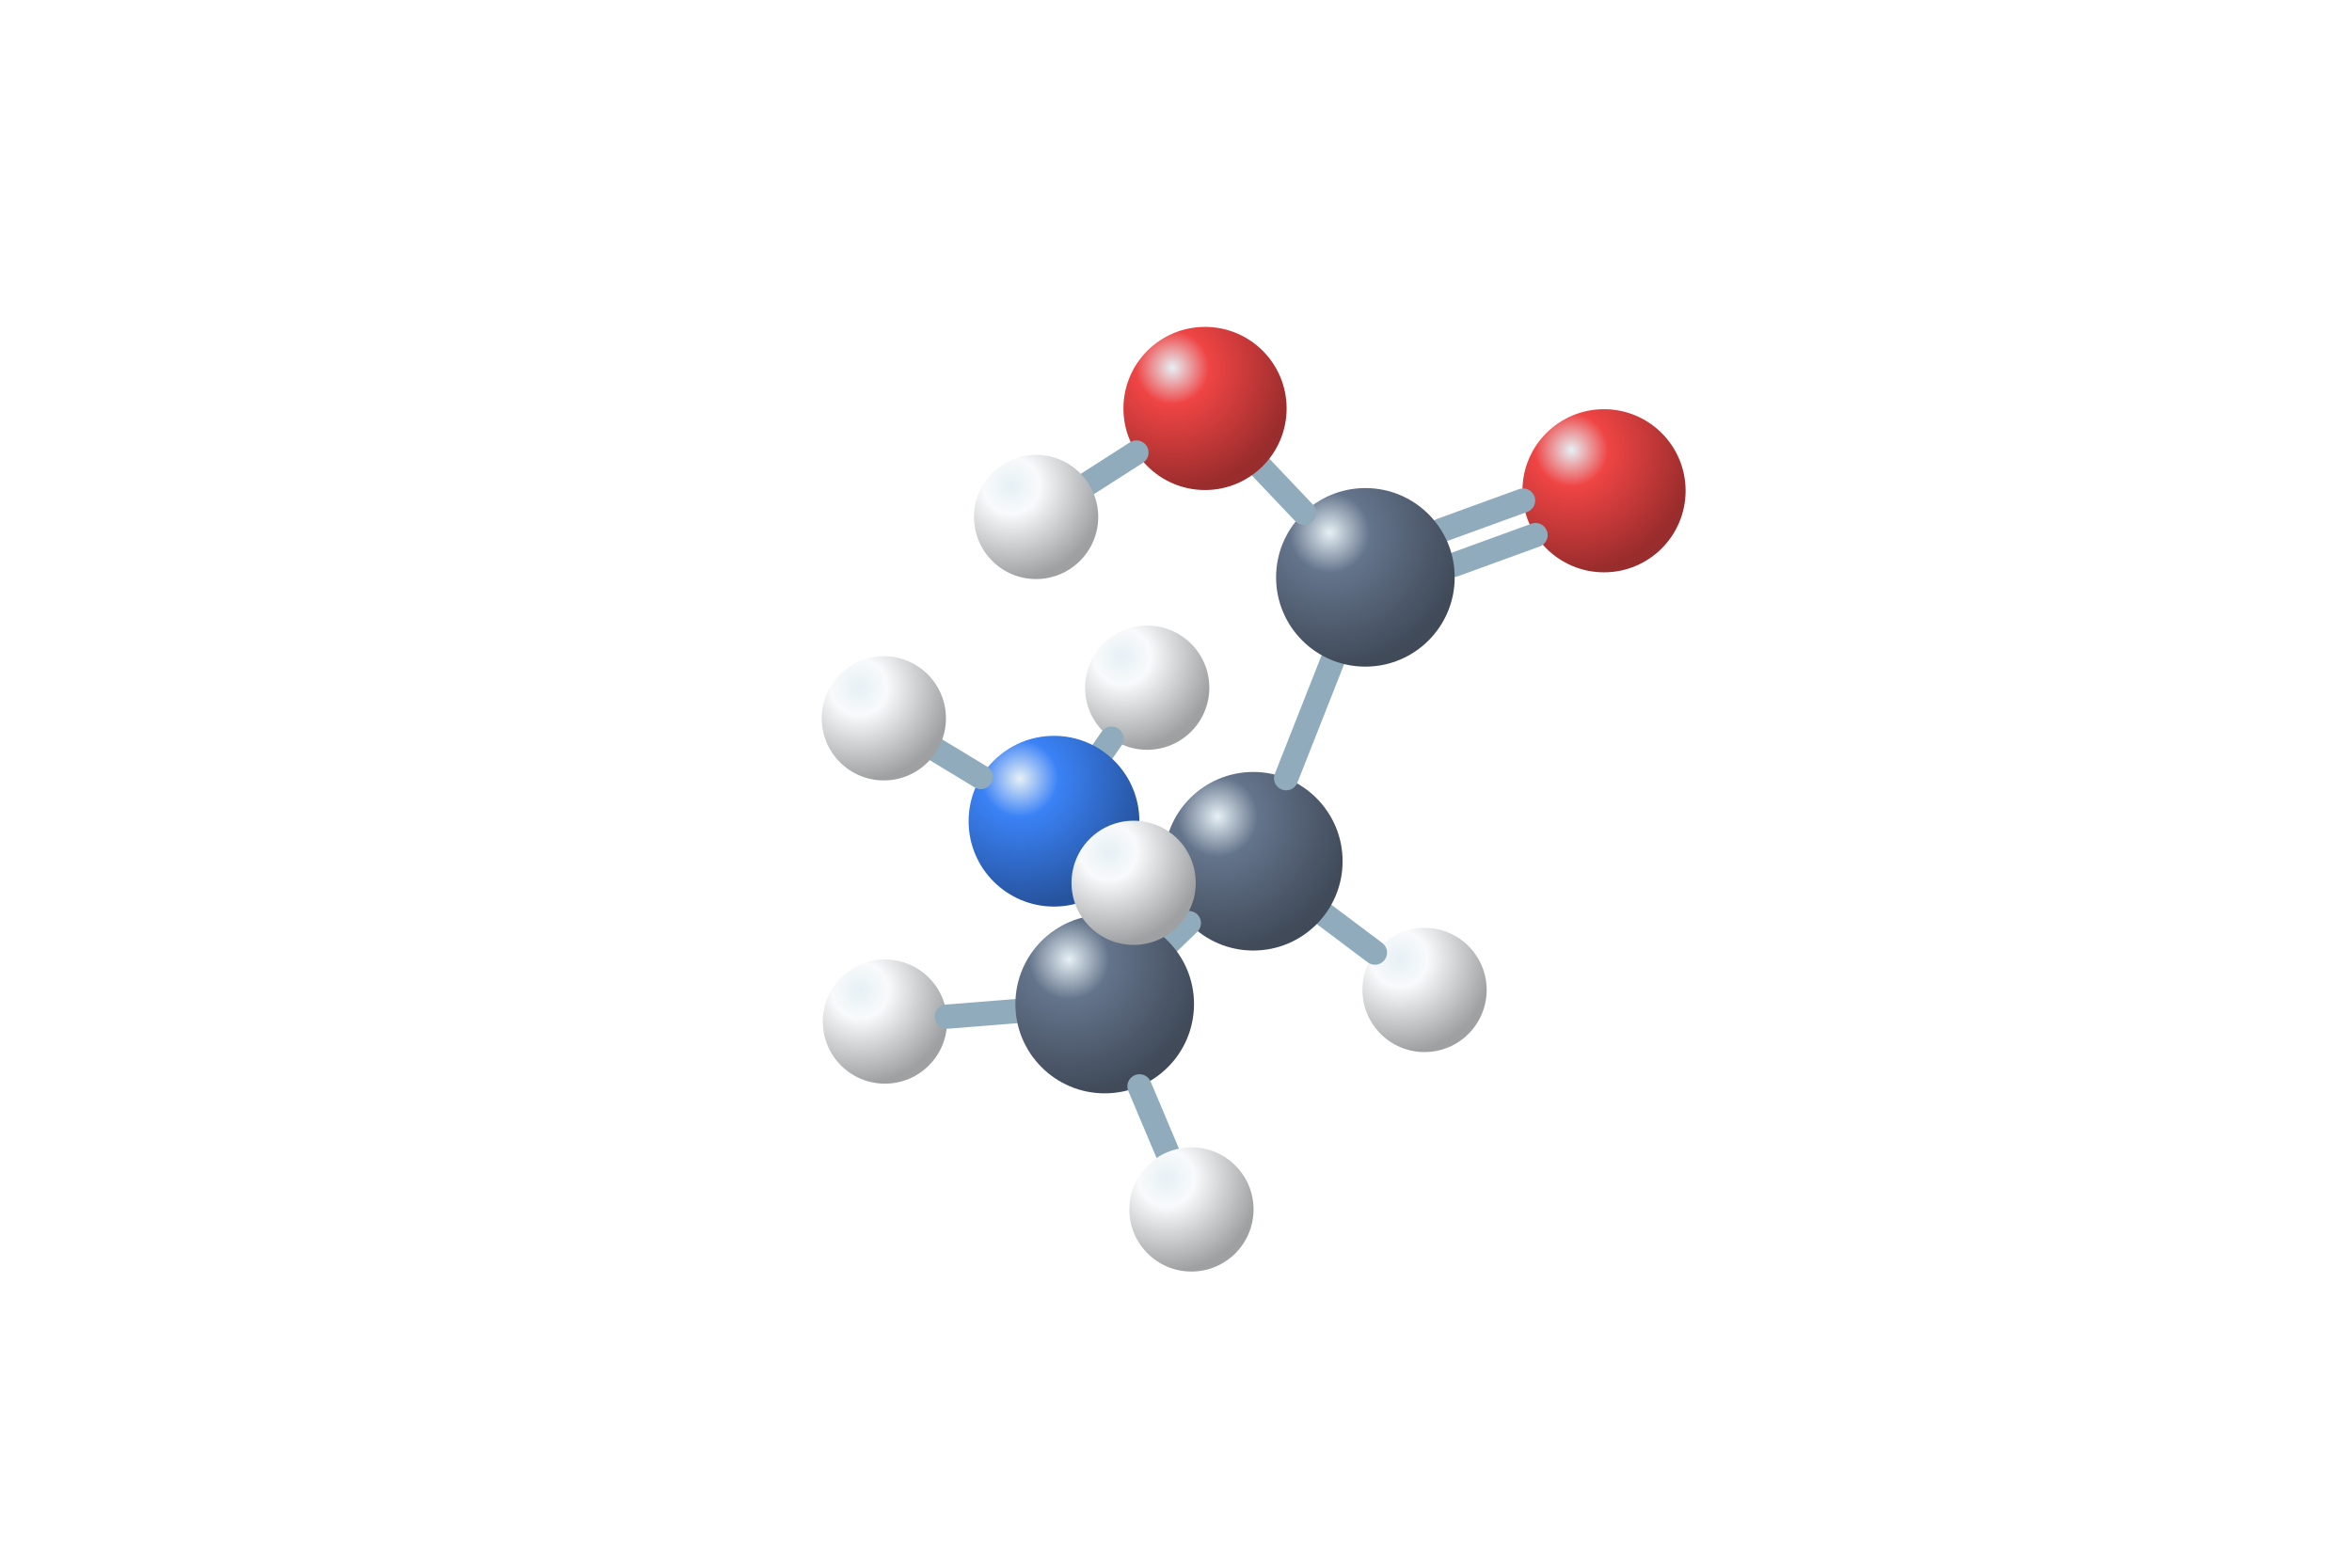
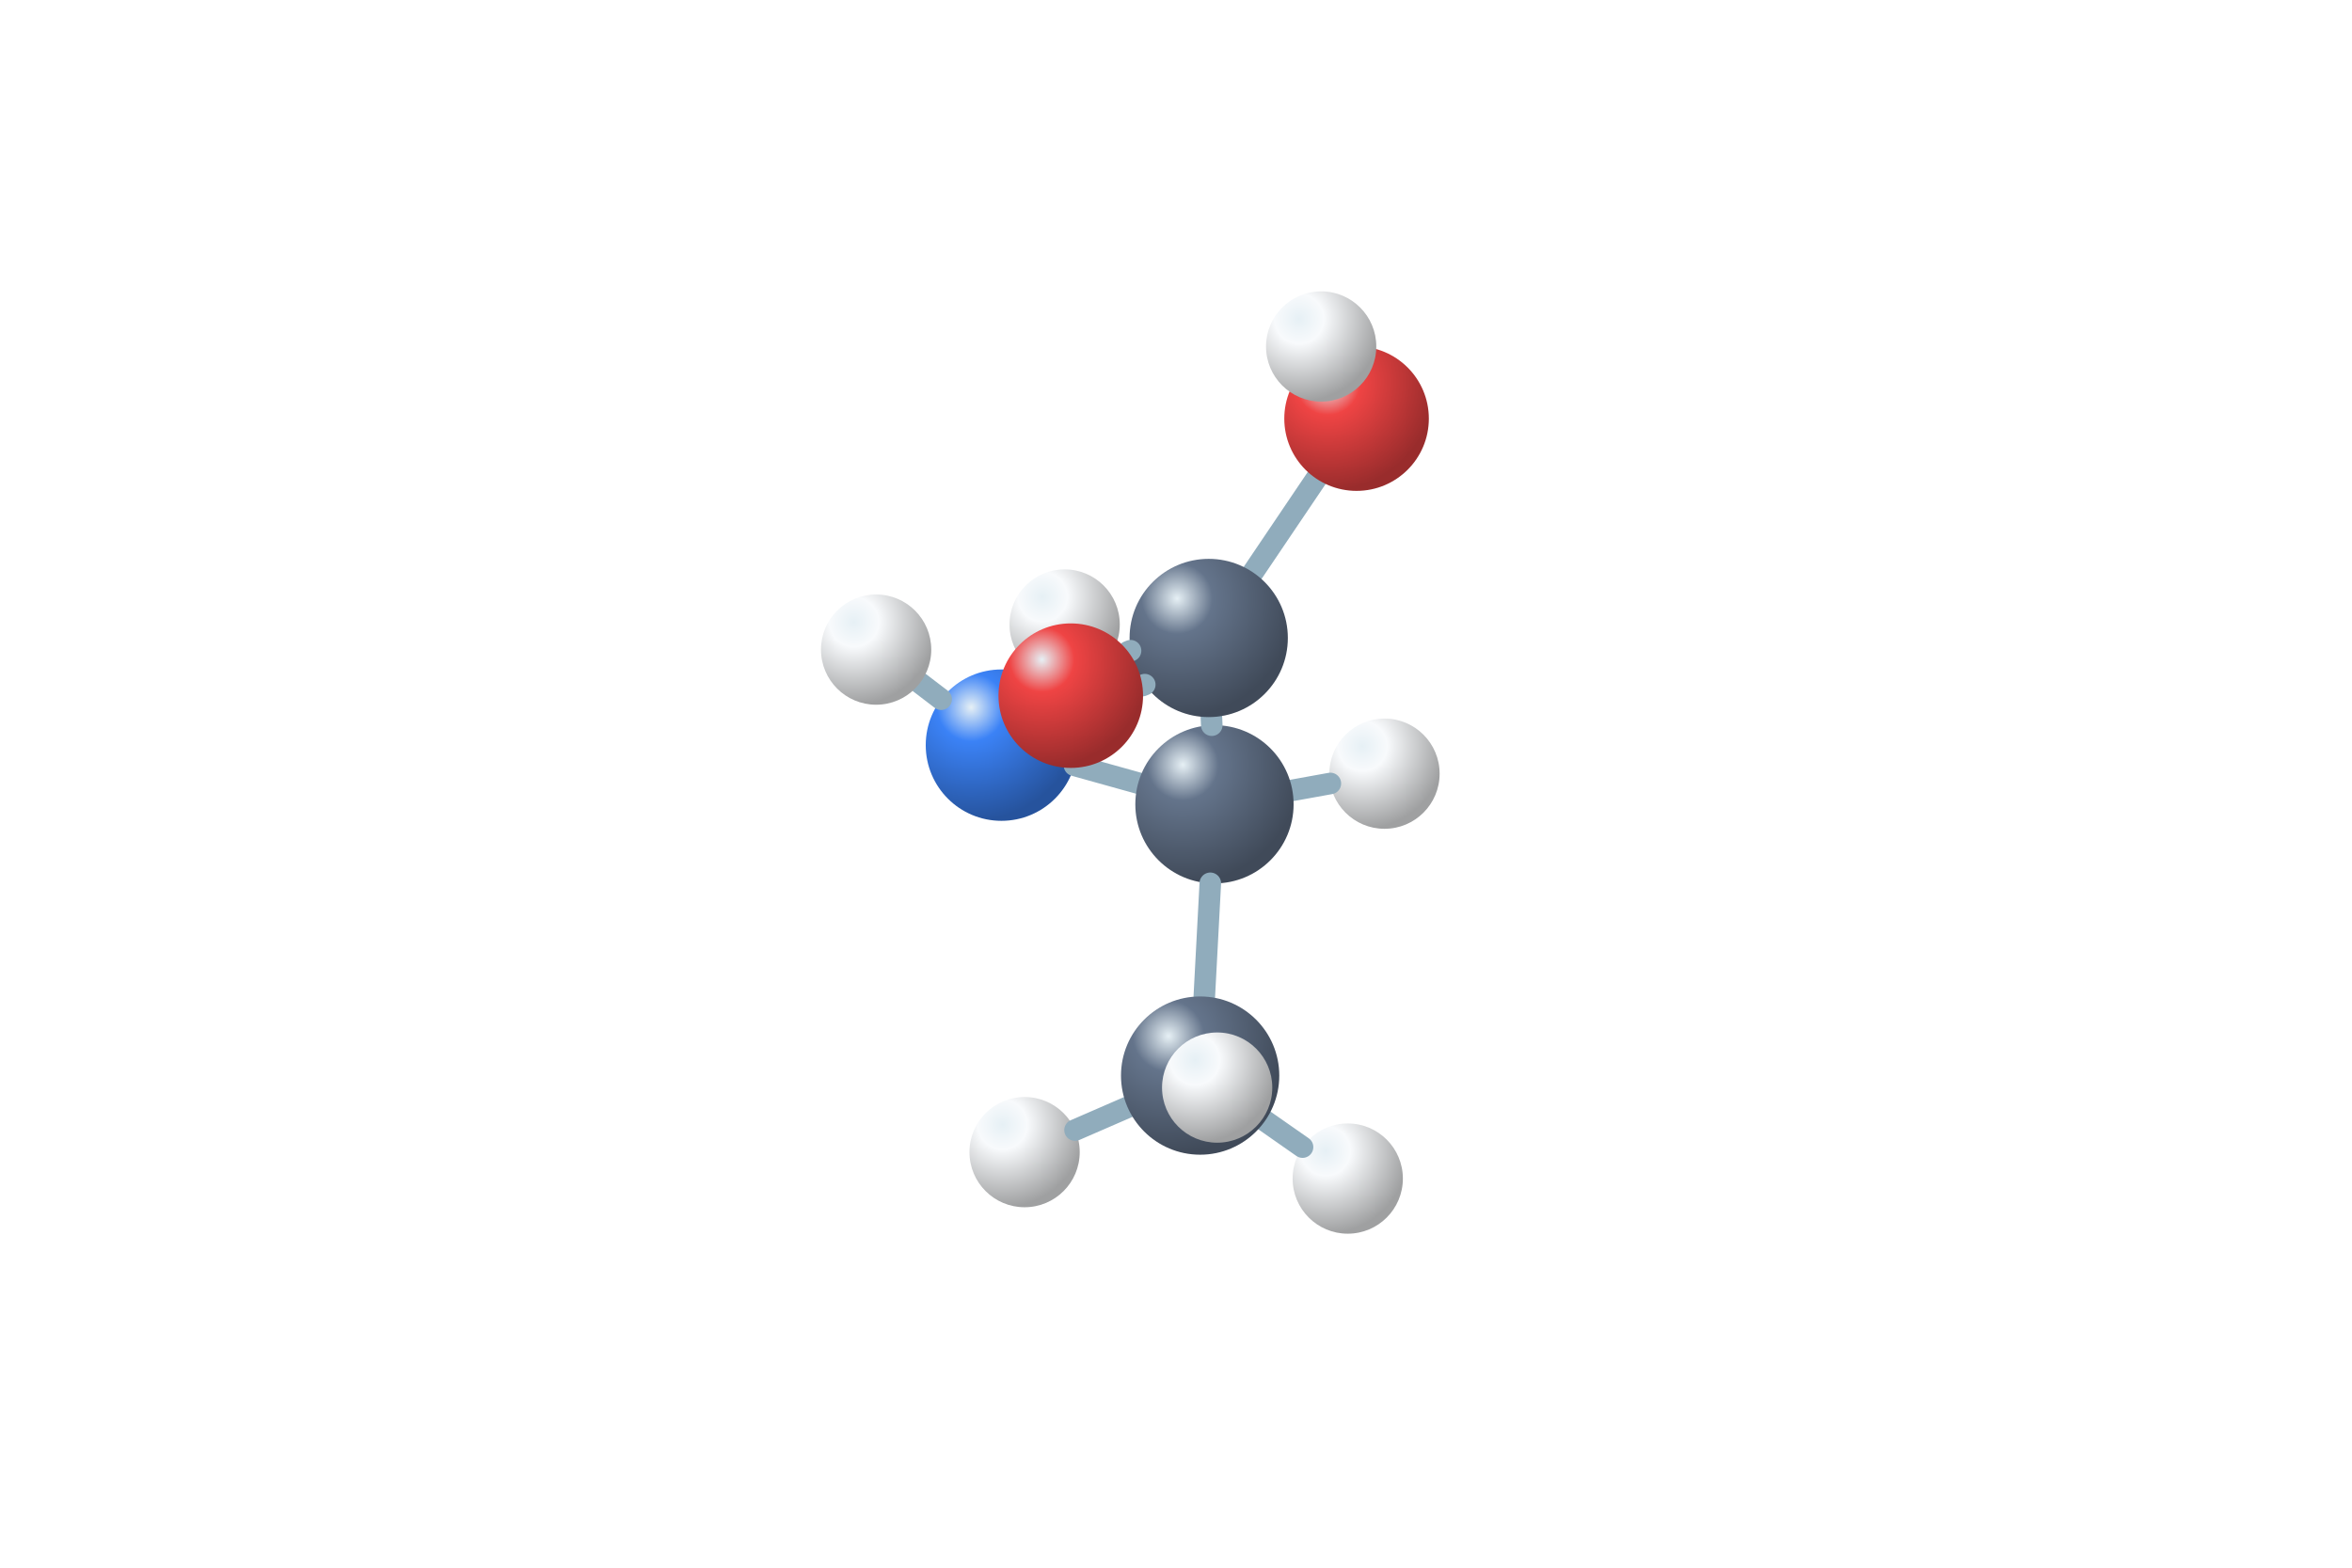
<svg xmlns="http://www.w3.org/2000/svg" viewBox="0 0 192 128">
  <defs>
    <radialGradient id="C" cx="30%" cy="25%" r="75%">
      <stop stop-color="#e6f0f5" />
      <stop offset=".3" stop-color="#64748b" />
      <stop offset="1" stop-color="#404a59" />
    </radialGradient>
    <radialGradient id="N" cx="30%" cy="25%" r="75%">
      <stop stop-color="#e6f0f5" />
      <stop offset=".3" stop-color="#3b82f6" />
      <stop offset="1" stop-color="#26539d" />
    </radialGradient>
    <radialGradient id="O" cx="30%" cy="25%" r="75%">
      <stop stop-color="#e6f0f5" />
      <stop offset=".3" stop-color="#ef4444" />
      <stop offset="1" stop-color="#992c2c" />
    </radialGradient>
    <radialGradient id="H" cx="30%" cy="25%" r="75%">
      <stop stop-color="#e6f0f5" />
      <stop offset=".3" stop-color="#f8fafc" />
      <stop offset="1" stop-color="#9fa0a1" />
    </radialGradient>
  </defs>
-   <circle cx="93.65" cy="56.15" r="5.07" fill="url(#H)" />
-   <path d="M90.03 61.33L90.74 60.31" stroke="#90acbc" stroke-width="1.98" stroke-linecap="round" />
-   <circle cx="86.04" cy="67.05" r="6.97" fill="url(#N)" />
-   <path d="M80.07 63.44L76.49 61.27" stroke="#90acbc" stroke-width="1.98" stroke-linecap="round" />
-   <circle cx="72.15" cy="58.65" r="5.07" fill="url(#H)" />
-   <path d="M95.16 68.88L92.87 68.42" stroke="#90acbc" stroke-width="1.98" stroke-linecap="round" />
-   <circle cx="116.29" cy="80.83" r="5.07" fill="url(#H)" />
-   <path d="M108.14 74.7L112.24 77.78" stroke="#90acbc" stroke-width="1.98" stroke-linecap="round" />
-   <circle cx="102.31" cy="70.32" r="7.29" fill="url(#C)" />
-   <circle cx="130.94" cy="40.07" r="6.66" fill="url(#O)" />
-   <path d="M104.99 63.54L108.78 53.93" stroke="#90acbc" stroke-width="1.98" stroke-linecap="round" />
-   <path d="M117.65 43.3L124.33 40.87" stroke="#90acbc" stroke-width="1.98" stroke-linecap="round" />
-   <path d="M118.68 46.12L125.35 43.69" stroke="#90acbc" stroke-width="1.98" stroke-linecap="round" />
-   <circle cx="111.46" cy="47.14" r="7.29" fill="url(#C)" />
-   <path d="M95.44 76.93L97.05 75.37" stroke="#90acbc" stroke-width="1.98" stroke-linecap="round" />
-   <path d="M106.44 41.86L102.95 38.18" stroke="#90acbc" stroke-width="1.98" stroke-linecap="round" />
-   <circle cx="72.24" cy="83.41" r="5.07" fill="url(#H)" />
-   <path d="M82.91 82.56L77.3 83.01" stroke="#90acbc" stroke-width="1.98" stroke-linecap="round" />
-   <circle cx="90.18" cy="81.98" r="7.29" fill="url(#C)" />
-   <path d="M93.02 88.7L95.29 94.08" stroke="#90acbc" stroke-width="1.98" stroke-linecap="round" />
-   <circle cx="97.26" cy="98.75" r="5.07" fill="url(#H)" />
-   <circle cx="98.37" cy="33.35" r="6.66" fill="url(#O)" />
-   <path d="M92.77 36.95L88.84 39.47" stroke="#90acbc" stroke-width="1.98" stroke-linecap="round" />
-   <circle cx="84.58" cy="42.21" r="5.07" fill="url(#H)" />
-   <circle cx="92.54" cy="72.08" r="5.07" fill="url(#H)" />
+   <circle cx="86.91" cy="50.99" r="4.5" fill="url(#H)" />
+   <path d="M84.62 55.36L84.82 54.97" stroke="#90acbc" stroke-width="1.76" stroke-linecap="round" />
+   <circle cx="81.75" cy="60.84" r="6.18" fill="url(#N)" />
+   <path d="M76.83 57.09L75.09 55.76" stroke="#90acbc" stroke-width="1.76" stroke-linecap="round" />
+   <circle cx="113.02" cy="63.17" r="4.5" fill="url(#H)" />
+   <path d="M92.91 63.94L87.71 62.49" stroke="#90acbc" stroke-width="1.76" stroke-linecap="round" />
+   <path d="M105.5 64.53L108.6 63.97" stroke="#90acbc" stroke-width="1.76" stroke-linecap="round" />
+   <circle cx="71.52" cy="53.04" r="4.5" fill="url(#H)" />
+   <circle cx="110.02" cy="96.23" r="4.5" fill="url(#H)" />
+   <circle cx="99.14" cy="65.67" r="6.46" fill="url(#C)" />
+   <circle cx="83.64" cy="94.07" r="4.5" fill="url(#H)" />
+   <path d="M103.27 91.52L106.33 93.66" stroke="#90acbc" stroke-width="1.76" stroke-linecap="round" />
+   <path d="M98.31 81.37L98.8 72.12" stroke="#90acbc" stroke-width="1.76" stroke-linecap="round" />
+   <path d="M92.04 90.41L87.76 92.27" stroke="#90acbc" stroke-width="1.76" stroke-linecap="round" />
+   <circle cx="97.97" cy="87.82" r="6.46" fill="url(#C)" />
+   <path d="M98.92 59.21L98.89 58.55" stroke="#90acbc" stroke-width="1.76" stroke-linecap="round" />
+   <path d="M102.28 46.74L107.45 39.08" stroke="#90acbc" stroke-width="1.76" stroke-linecap="round" />
+   <circle cx="98.67" cy="52.09" r="6.46" fill="url(#C)" />
+   <circle cx="110.74" cy="34.18" r="5.9" fill="url(#O)" />
+   <circle cx="99.36" cy="88.8" r="4.5" fill="url(#H)" />
+   <path d="M93.45 55.9L93.25 55.98" stroke="#90acbc" stroke-width="1.76" stroke-linecap="round" />
+   <path d="M92.29 53.13L92.09 53.21" stroke="#90acbc" stroke-width="1.76" stroke-linecap="round" />
+   <circle cx="107.85" cy="28.29" r="4.5" fill="url(#H)" />
+   <circle cx="87.41" cy="56.8" r="5.9" fill="url(#O)" />
</svg>
